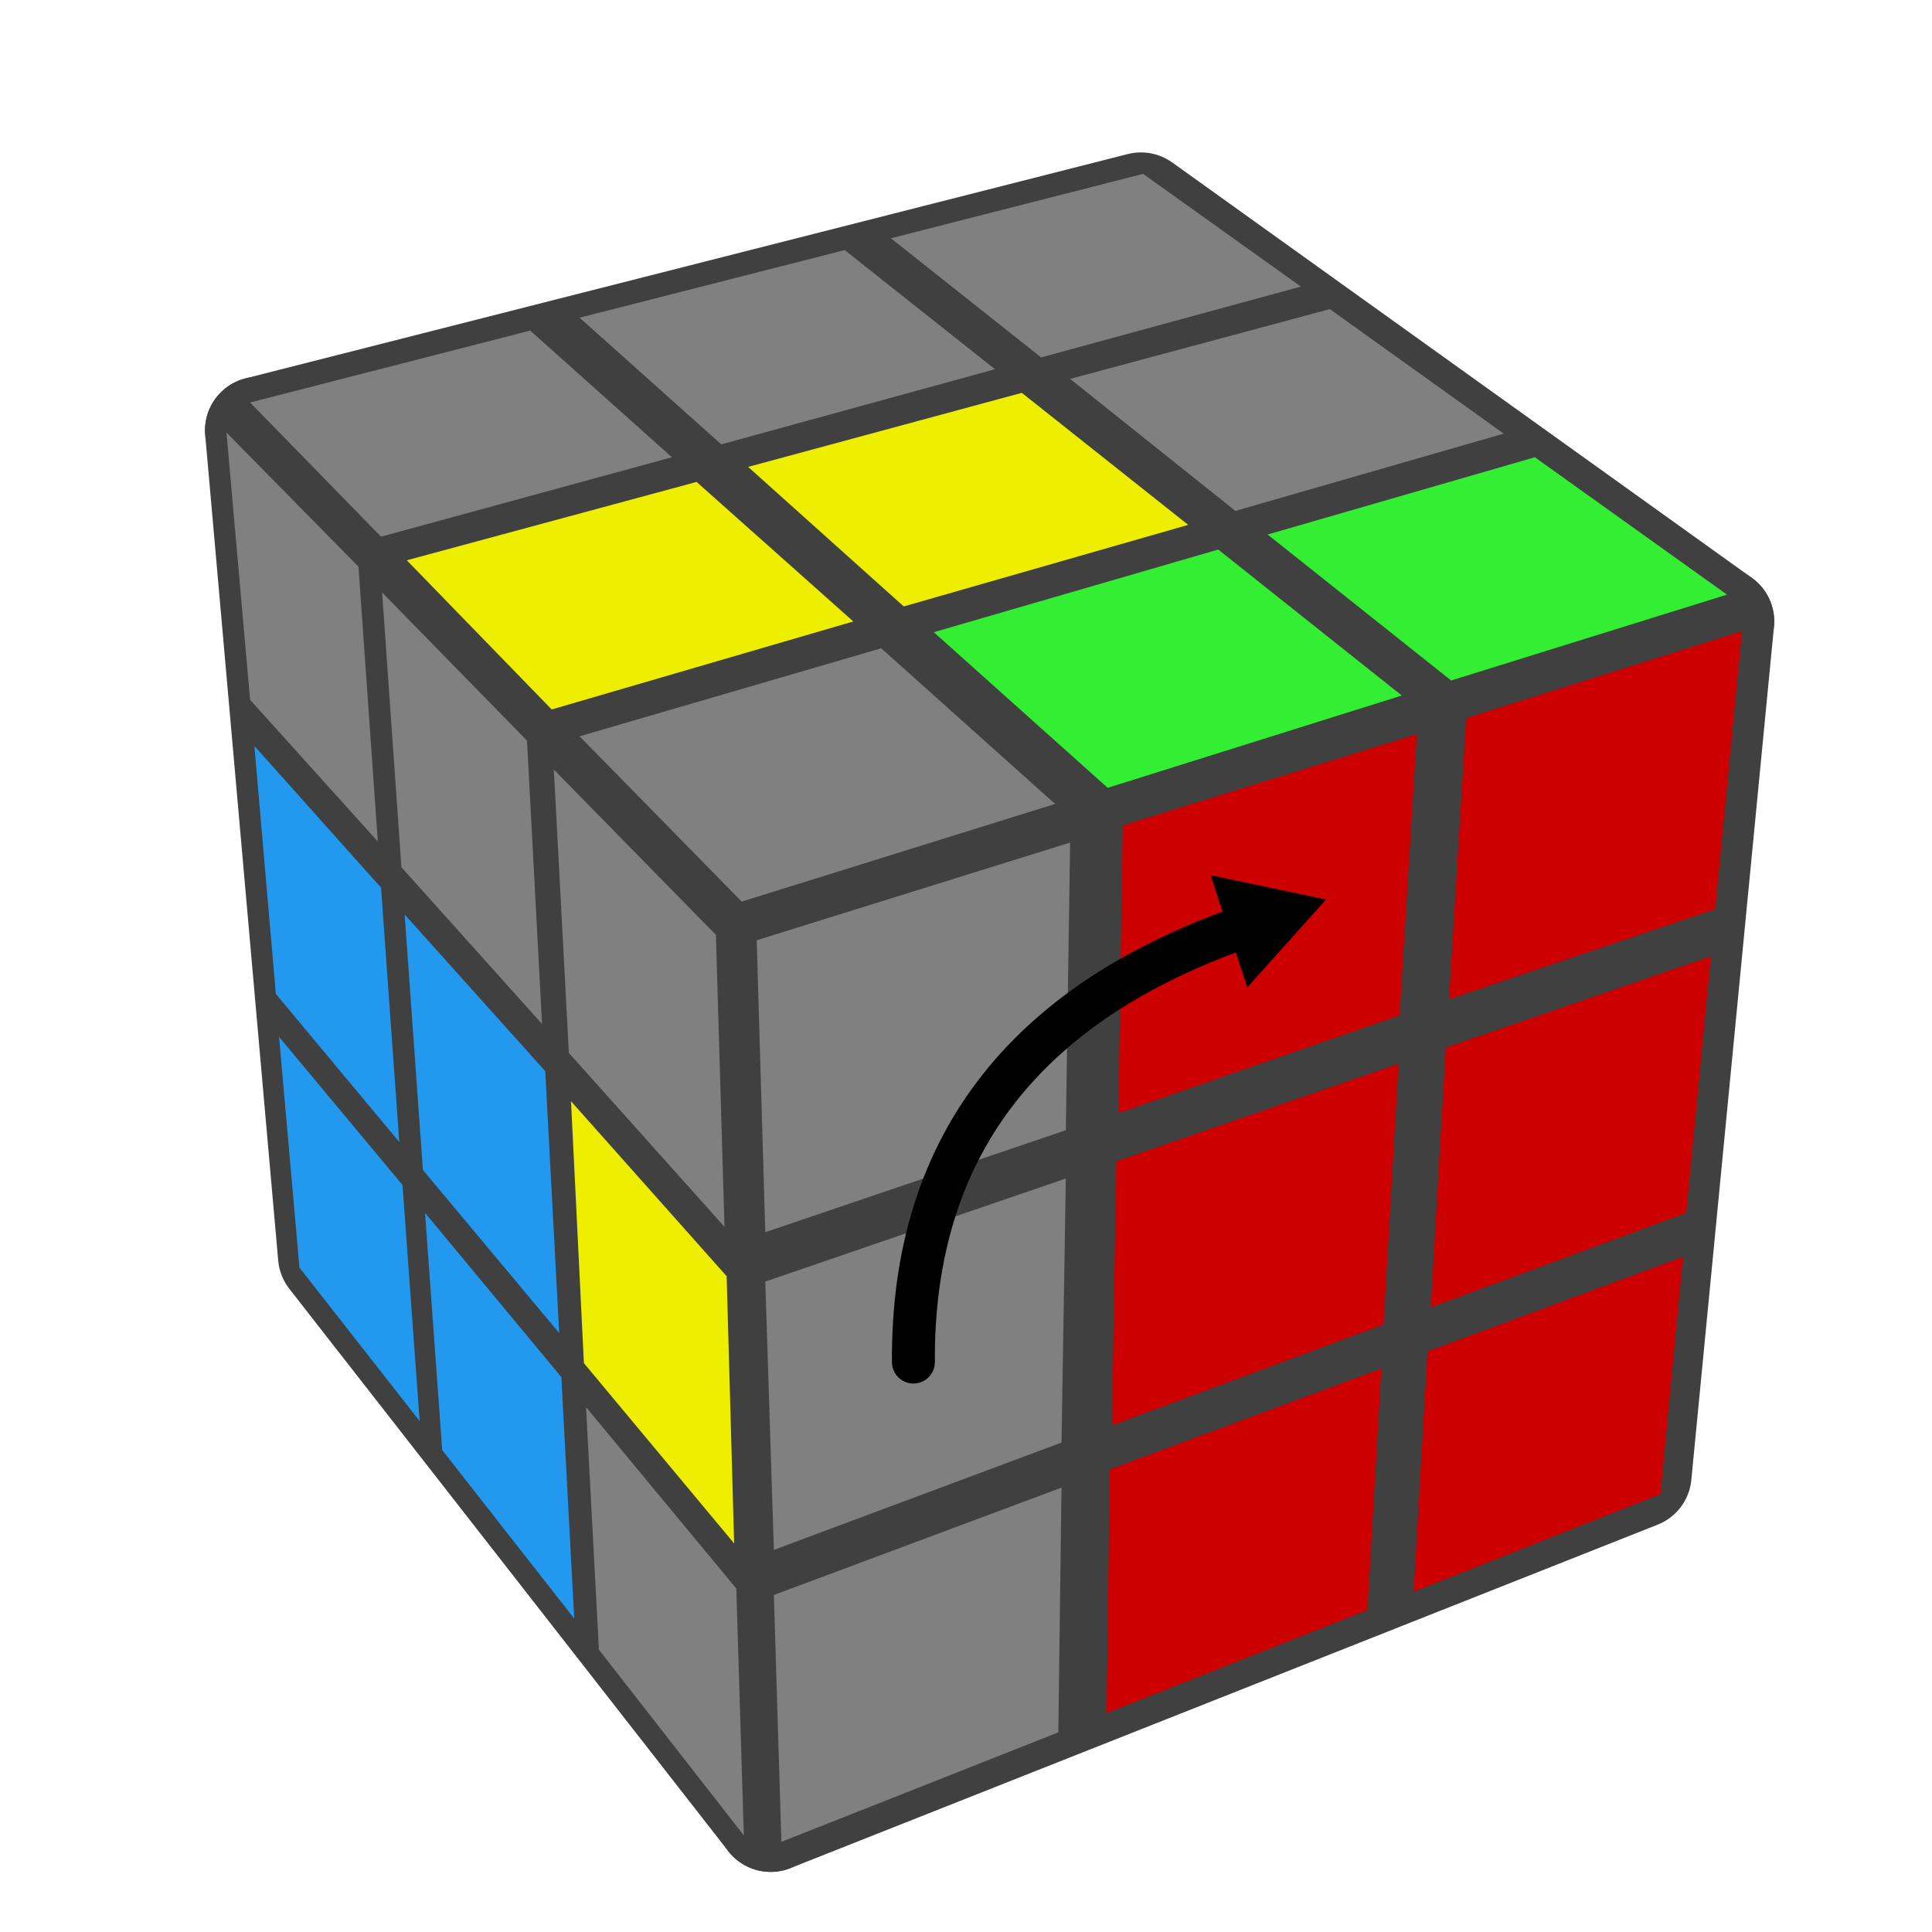
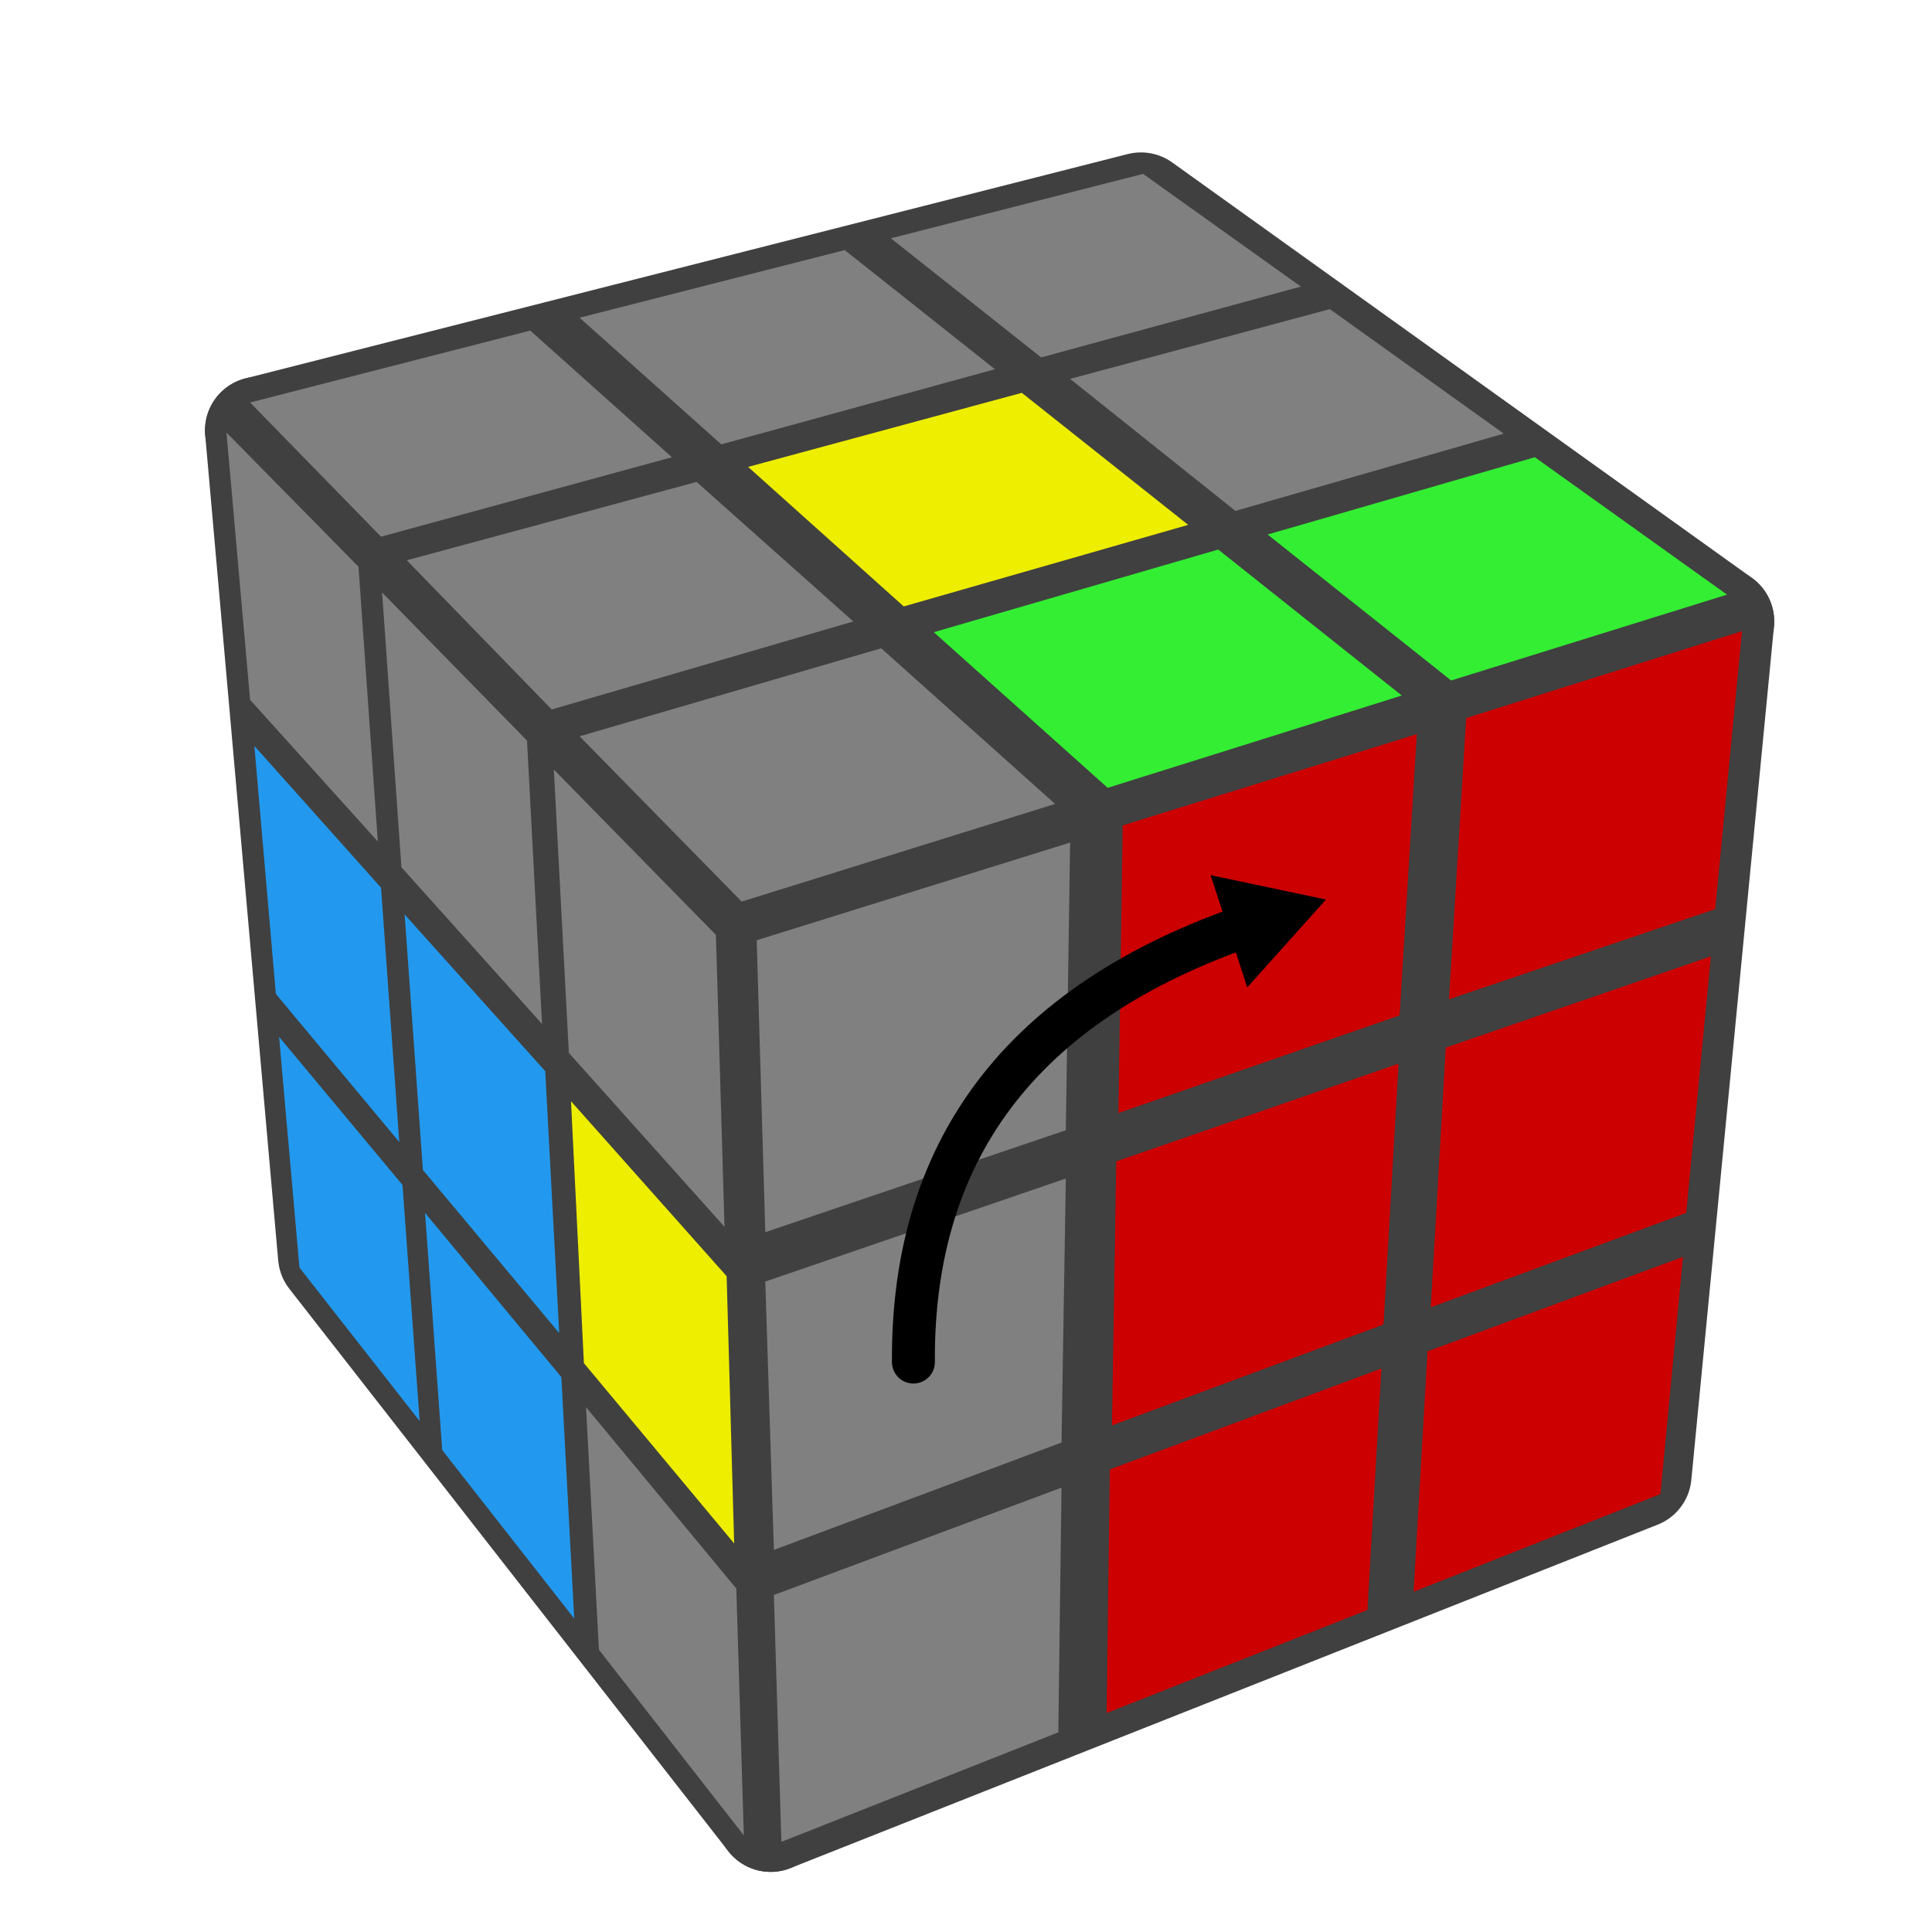
<svg xmlns="http://www.w3.org/2000/svg" version="1.1" width="640" height="640" viewBox="-0.9 -0.9 1.8 1.8">
  <g style="stroke-width:0.1;stroke-linejoin:round;opacity:1">
    <polygon fill="#404040" stroke="#404040" points="-0.659,-0.499 -0.207,-0.037 -0.182,0.794 -0.591,0.27" />
    <polygon fill="#404040" stroke="#404040" points="0.163,-0.708 0.703,-0.321 -0.207,-0.037 -0.659,-0.499" />
    <polygon fill="#404040" stroke="#404040" points="-0.207,-0.037 0.703,-0.321 0.626,0.474 -0.182,0.794" />
  </g>
  <g style="opacity:1;stroke-opacity:0.5;stroke-width:0;stroke-linejoin:round">
    <polygon fill="#808080" stroke="#404040" points="-0.689,-0.497 -0.566,-0.372 -0.548,-0.116 -0.667,-0.248" />
    <polygon fill="#808080" stroke="#404040" points="-0.544,-0.348 -0.409,-0.21 -0.395,0.054 -0.526,-0.092" />
    <polygon fill="#808080" stroke="#404040" points="-0.384,-0.183 -0.233,-0.029 -0.225,0.243 -0.37,0.081" />
    <polygon fill="#2299ee" stroke="#404040" points="-0.663,-0.205 -0.545,-0.073 -0.528,0.164 -0.643,0.026" />
    <polygon fill="#2299ee" stroke="#404040" points="-0.523,-0.048 -0.392,0.098 -0.379,0.342 -0.506,0.19" />
    <polygon fill="#eeee00" stroke="#404040" points="-0.368,0.126 -0.223,0.289 -0.216,0.538 -0.356,0.37" />
    <polygon fill="#2299ee" stroke="#404040" points="-0.64,0.066 -0.525,0.204 -0.509,0.424 -0.621,0.281" />
    <polygon fill="#2299ee" stroke="#404040" points="-0.504,0.23 -0.377,0.383 -0.365,0.608 -0.488,0.451" />
    <polygon fill="#808080" stroke="#404040" points="-0.354,0.411 -0.214,0.58 -0.207,0.81 -0.342,0.637" />
    <polygon fill="#808080" stroke="#404040" points="0.165,-0.738 0.312,-0.633 0.07,-0.567 -0.07,-0.678" />
    <polygon fill="#808080" stroke="#404040" points="0.339,-0.612 0.501,-0.496 0.251,-0.424 0.097,-0.547" />
    <polygon fill="#33ee33" stroke="#404040" points="0.53,-0.474 0.709,-0.346 0.452,-0.266 0.281,-0.402" />
    <polygon fill="#808080" stroke="#404040" points="-0.113,-0.667 0.027,-0.556 -0.228,-0.486 -0.36,-0.604" />
    <polygon fill="#eeee00" stroke="#404040" points="0.052,-0.534 0.207,-0.411 -0.058,-0.335 -0.203,-0.465" />
    <polygon fill="#33ee33" stroke="#404040" points="0.235,-0.388 0.406,-0.252 0.132,-0.166 -0.03,-0.311" />
    <polygon fill="#808080" stroke="#404040" points="-0.406,-0.592 -0.274,-0.474 -0.545,-0.4 -0.667,-0.525" />
-     <polygon fill="#eeee00" stroke="#404040" points="-0.251,-0.451 -0.105,-0.321 -0.386,-0.239 -0.521,-0.378" />
+     <polygon fill="#808080" stroke="#404040" points="-0.251,-0.451 -0.105,-0.321 -0.386,-0.239 -0.521,-0.378" />
    <polygon fill="#808080" stroke="#404040" points="-0.079,-0.296 0.083,-0.151 -0.209,-0.06 -0.36,-0.214" />
    <polygon fill="#808080" stroke="#404040" points="-0.195,-0.024 0.097,-0.115 0.093,0.153 -0.187,0.248" />
    <polygon fill="#cc0000" stroke="#404040" points="0.146,-0.131 0.42,-0.216 0.404,0.046 0.142,0.137" />
    <polygon fill="#cc0000" stroke="#404040" points="0.466,-0.231 0.723,-0.312 0.698,-0.053 0.45,0.031" />
    <polygon fill="#808080" stroke="#404040" points="-0.187,0.294 0.093,0.198 0.089,0.444 -0.179,0.544" />
    <polygon fill="#cc0000" stroke="#404040" points="0.14,0.182 0.403,0.091 0.389,0.334 0.136,0.428" />
    <polygon fill="#cc0000" stroke="#404040" points="0.447,0.076 0.694,-0.009 0.671,0.23 0.433,0.318" />
    <polygon fill="#808080" stroke="#404040" points="-0.179,0.586 0.089,0.486 0.086,0.714 -0.172,0.816" />
    <polygon fill="#cc0000" stroke="#404040" points="0.134,0.469 0.387,0.375 0.374,0.6 0.131,0.696" />
    <polygon fill="#cc0000" stroke="#404040" points="0.43,0.359 0.668,0.271 0.647,0.492 0.417,0.583" />
  </g>
  <g style="opacity:1;stroke-opacity:1;stroke-width:0.04;stroke-linecap:round">
    <path d="M -0.049,0.369 Q -0.051,0.064 0.275,-0.042" style="fill:none;stroke:#000000;stroke-opacity:1" />
    <path transform=" translate(0.2750706,-0.0421969) scale(0.011) rotate(-18.10068)" d="M 5.77,0.0 L -2.88,5.0 L -2.88,-5.0 L 5.77,0.0 z" style="fill:#000000;stroke-width:0;stroke-linejoin:round" />
  </g>
</svg>
